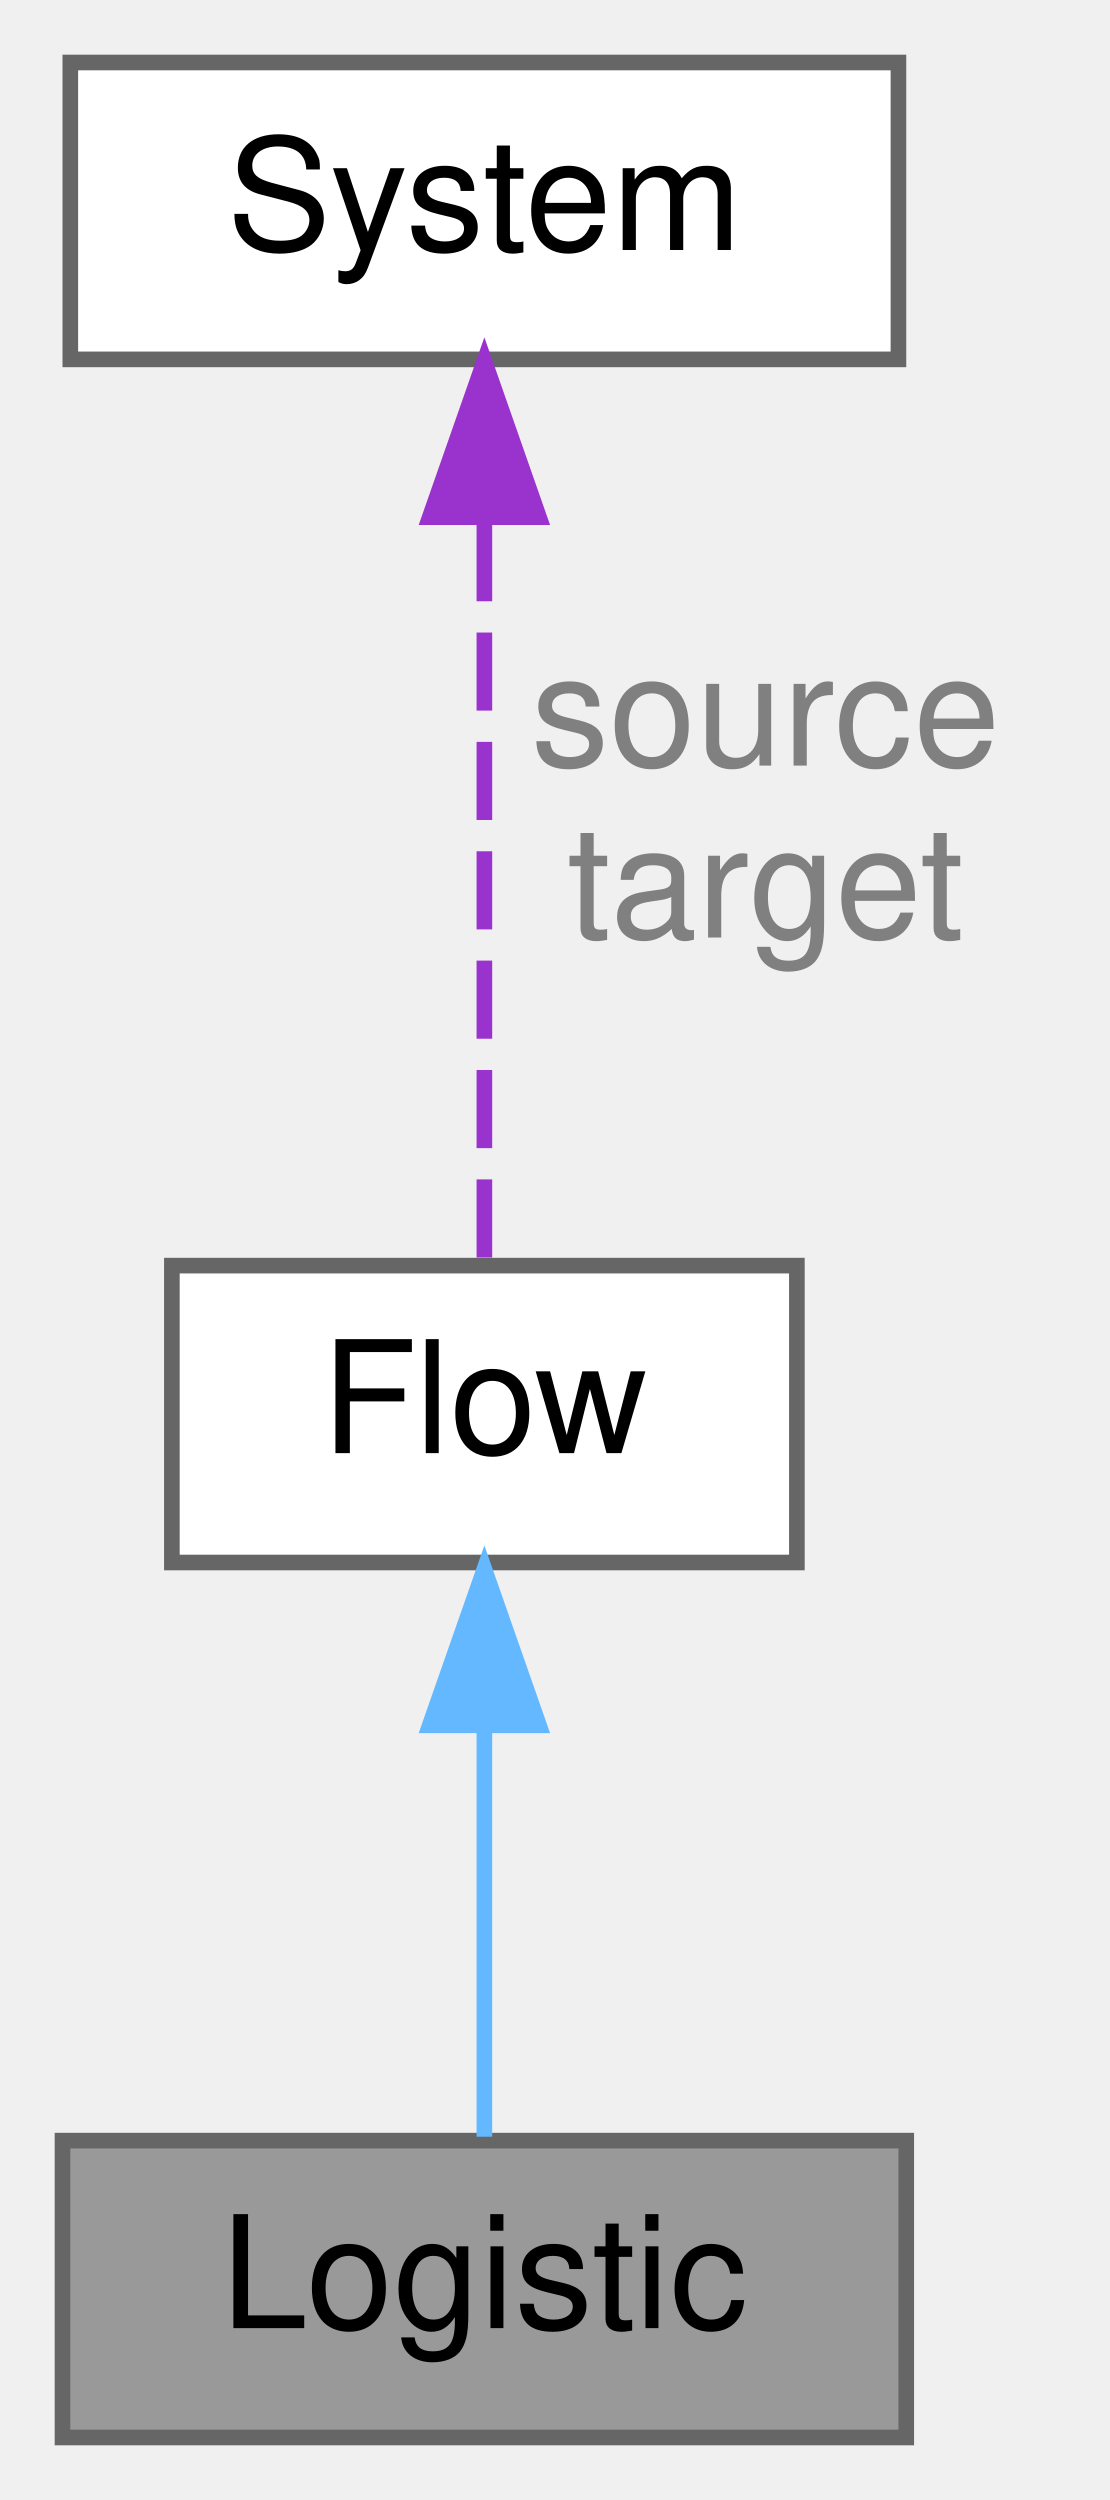
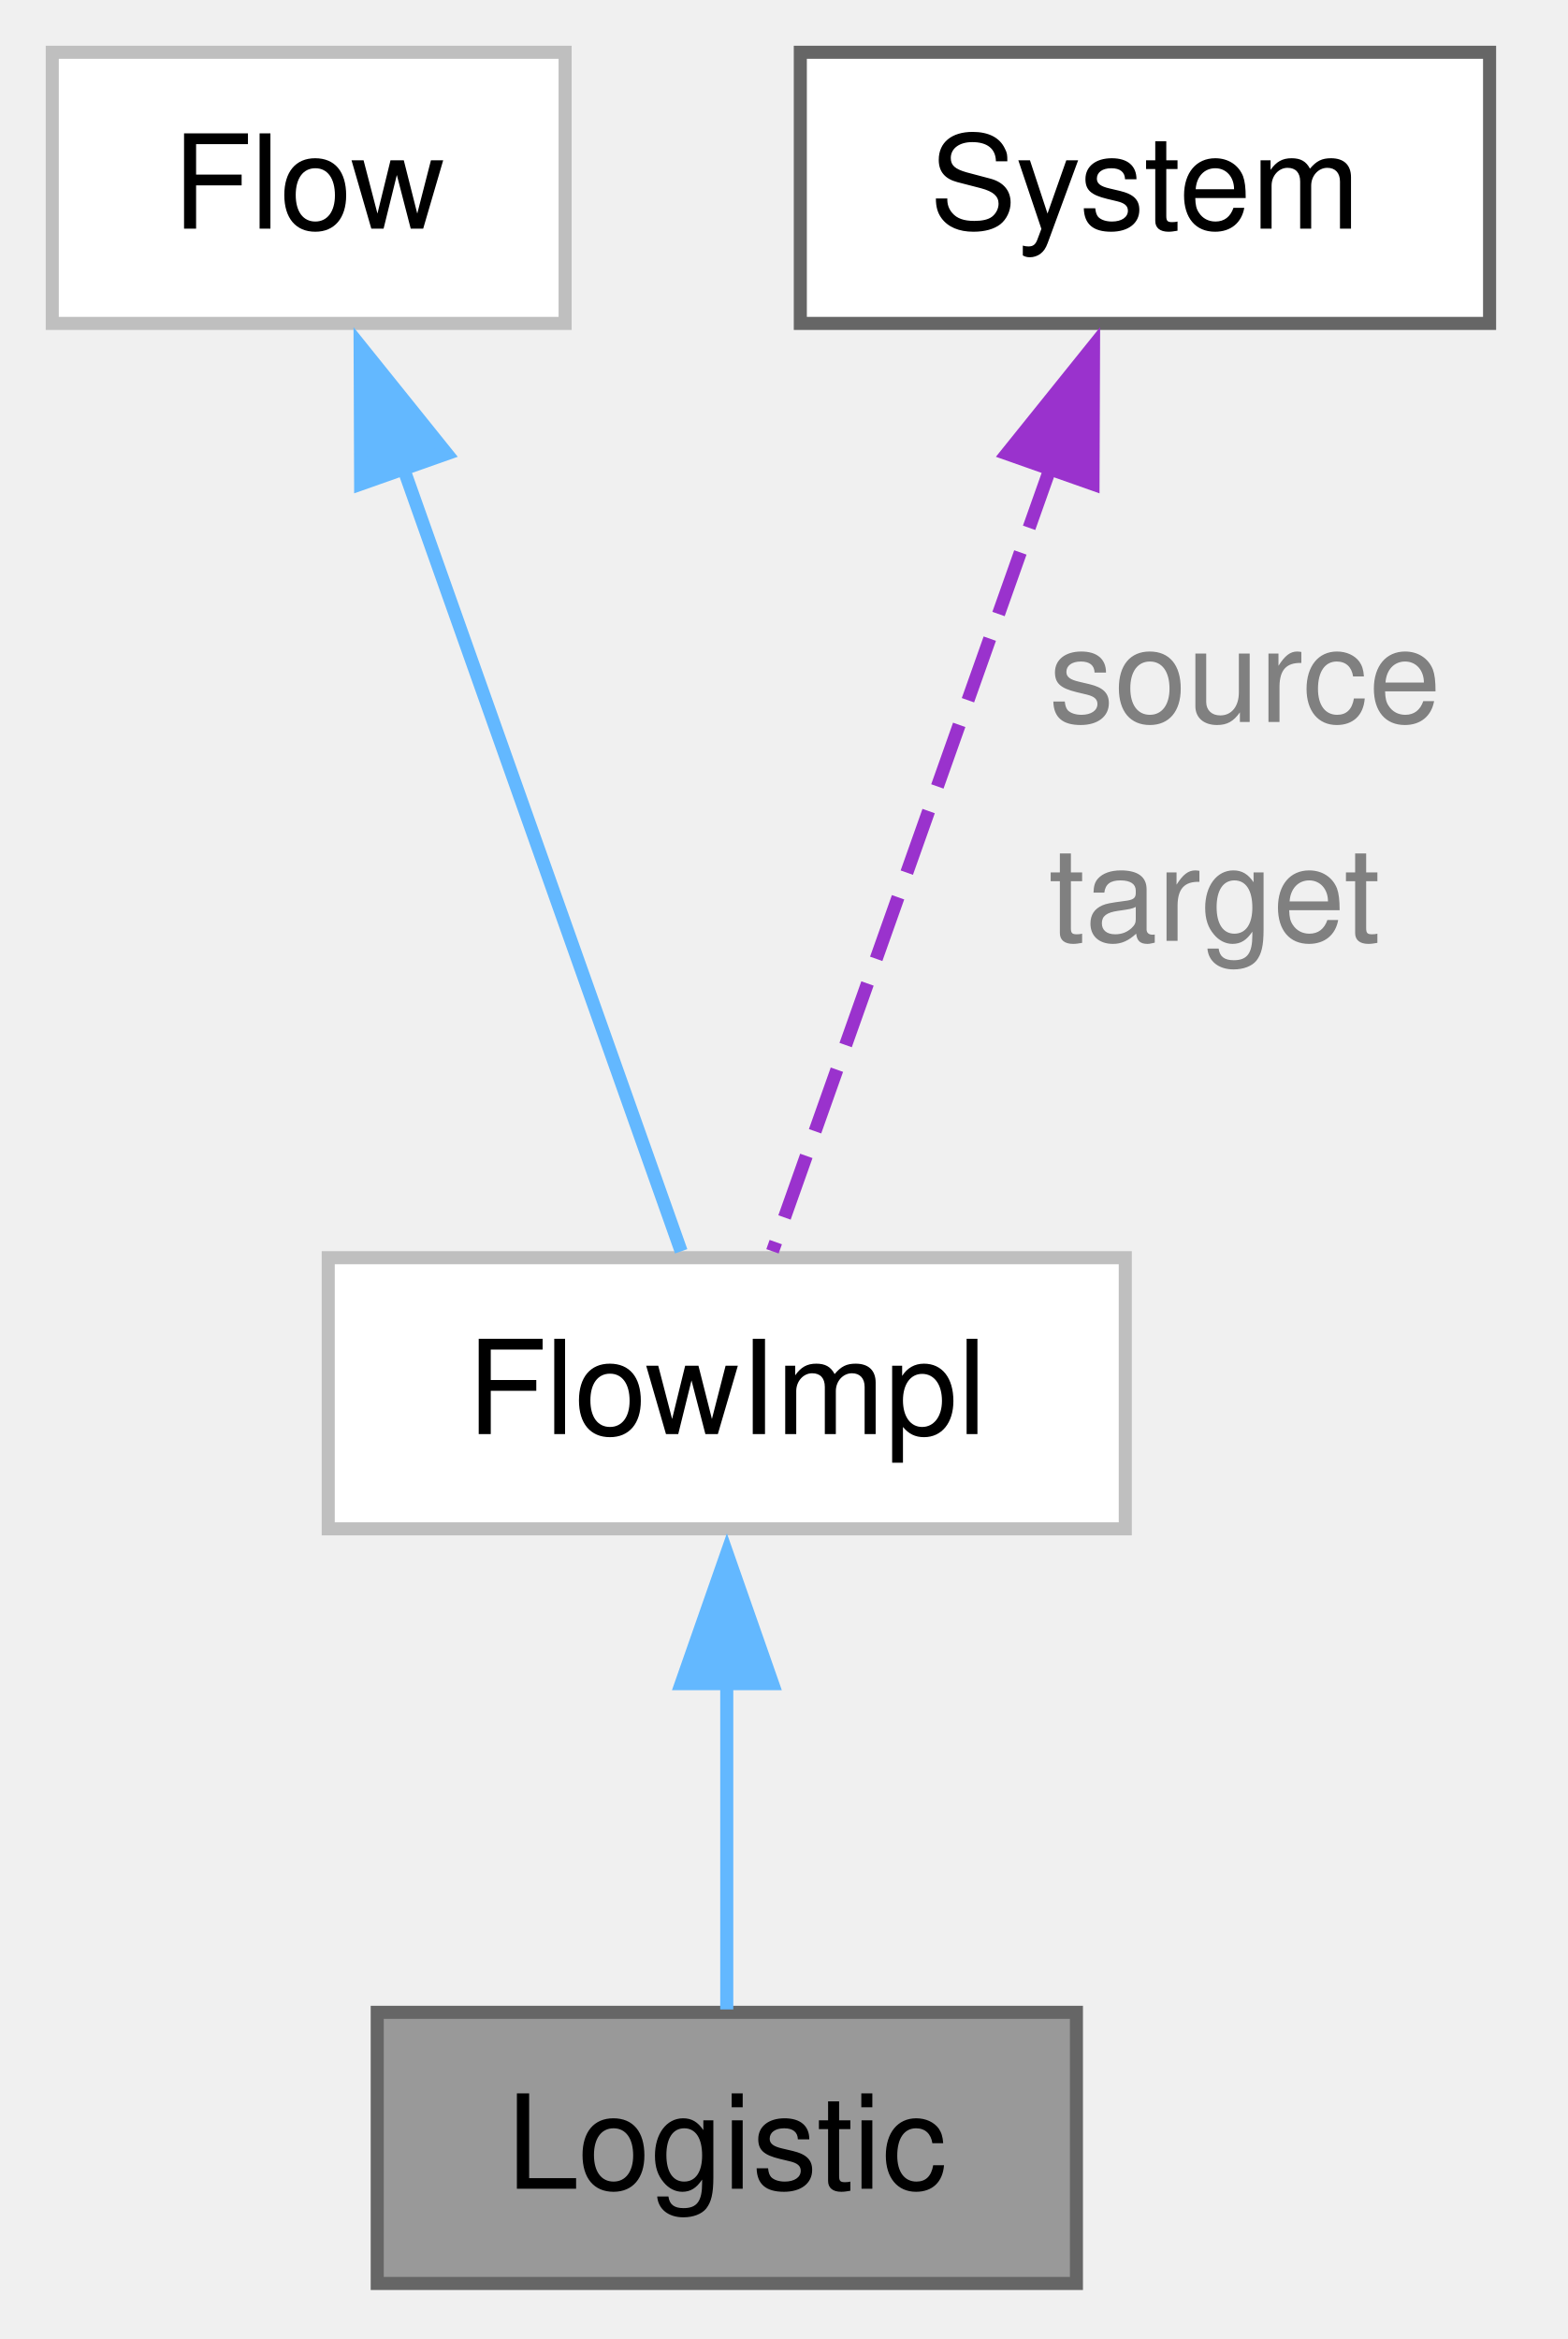
- <svg xmlns="http://www.w3.org/2000/svg" xmlns:xlink="http://www.w3.org/1999/xlink" width="71pt" height="160pt" viewBox="0.00 0.00 71.00 160.00">
-   <g id="graph0" class="graph" transform="scale(1 1) rotate(0) translate(4 156)">
+ <svg xmlns="http://www.w3.org/2000/svg" xmlns:xlink="http://www.w3.org/1999/xlink" width="120pt" height="179pt" viewBox="0.00 0.00 120.00 179.00">
+   <g id="graph0" class="graph" transform="scale(1 1) rotate(0) translate(4 174.75)">
    <g id="Node000001" class="node">
      <g id="a_Node000001">
        <a xlink:title="Classe que define um comportamento de fluxo logístico baseado na capacidade do sistema alvo.">
-           <polygon fill="#999999" stroke="#666666" points="54,-19 0,-19 0,0 54,0 54,-19" />
-           <text text-anchor="middle" x="27" y="-7" font-family="Helvetica,sans-Serif" font-size="10.00">Logistic</text>
+           <polygon fill="#999999" stroke="#666666" points="78.38,-20.75 24.87,-20.75 24.87,0 78.38,0 78.38,-20.75" />
+           <text xml:space="preserve" text-anchor="middle" x="51.62" y="-7.25" font-family="Helvetica,sans-Serif" font-size="10.00">Logistic</text>
        </a>
      </g>
    </g>
    <g id="Node000002" class="node">
      <g id="a_Node000002">
-         <a xlink:href="classFlow.html" target="_top" xlink:title="Classe abstrata que representa um fluxo entre sistemas.">
-           <polygon fill="white" stroke="#666666" points="47,-75 7,-75 7,-56 47,-56 47,-75" />
-           <text text-anchor="middle" x="27" y="-63" font-family="Helvetica,sans-Serif" font-size="10.00">Flow</text>
+         <a xlink:href="classFlowImpl.html" target="_top" xlink:title=" ">
+           <polygon fill="white" stroke="#bfbfbf" points="82.12,-78.5 21.12,-78.5 21.12,-57.75 82.12,-57.75 82.12,-78.5" />
+           <text xml:space="preserve" text-anchor="middle" x="51.62" y="-65" font-family="Helvetica,sans-Serif" font-size="10.00">FlowImpl</text>
        </a>
      </g>
    </g>
    <g id="edge1_Node000001_Node000002" class="edge">
      <g id="a_edge1_Node000001_Node000002">
        <a xlink:title=" ">
-           <path fill="none" stroke="#63b8ff" d="M27,-45.3C27,-36.41 27,-26.28 27,-19.25" />
-           <polygon fill="#63b8ff" stroke="#63b8ff" points="23.5,-45.58 27,-55.58 30.5,-45.58 23.5,-45.58" />
+           <path fill="none" stroke="#63b8ff" d="M51.62,-46.18C51.62,-37.52 51.62,-27.9 51.62,-20.97" />
+           <polygon fill="#63b8ff" stroke="#63b8ff" points="48.13,-45.9 51.63,-55.9 55.13,-45.9 48.13,-45.9" />
        </a>
      </g>
    </g>
    <g id="Node000003" class="node">
      <g id="a_Node000003">
-         <a xlink:href="classSystem.html" target="_top" xlink:title="Representa um sistema contendo um valor associado.">
-           <polygon fill="white" stroke="#666666" points="53.5,-152 0.5,-152 0.5,-133 53.5,-133 53.5,-152" />
-           <text text-anchor="middle" x="27" y="-140" font-family="Helvetica,sans-Serif" font-size="10.00">System</text>
+         <a xlink:href="classFlow.html" target="_top" xlink:title=" ">
+           <polygon fill="white" stroke="#bfbfbf" points="39.25,-170.75 0,-170.75 0,-150 39.25,-150 39.25,-170.75" />
+           <text xml:space="preserve" text-anchor="middle" x="19.62" y="-157.25" font-family="Helvetica,sans-Serif" font-size="10.00">Flow</text>
        </a>
      </g>
    </g>
    <g id="edge2_Node000002_Node000003" class="edge">
      <g id="a_edge2_Node000002_Node000003">
        <a xlink:title=" ">
-           <path fill="none" stroke="#9a32cd" stroke-dasharray="5,2" d="M27,-122.52C27,-107.24 27,-86.48 27,-75" />
-           <polygon fill="#9a32cd" stroke="#9a32cd" points="23.5,-122.9 27,-132.9 30.5,-122.9 23.5,-122.9" />
+           <path fill="none" stroke="#63b8ff" d="M26.82,-139.07C33.46,-120.35 43.04,-93.35 48.13,-78.99" />
+           <polygon fill="#63b8ff" stroke="#63b8ff" points="23.6,-137.7 23.56,-148.29 30.2,-140.03 23.6,-137.7" />
        </a>
      </g>
-       <text text-anchor="middle" x="45" y="-107" font-family="Helvetica,sans-Serif" font-size="10.00" fill="grey"> source</text>
-       <text text-anchor="middle" x="45" y="-96" font-family="Helvetica,sans-Serif" font-size="10.00" fill="grey">target</text>
+     </g>
+     <g id="Node000004" class="node">
+       <g id="a_Node000004">
+         <a xlink:href="classSystem.html" target="_top" xlink:title="Representa um sistema contendo um valor associado.">
+           <polygon fill="white" stroke="#666666" points="110,-170.75 57.25,-170.75 57.25,-150 110,-150 110,-170.75" />
+           <text xml:space="preserve" text-anchor="middle" x="83.62" y="-157.25" font-family="Helvetica,sans-Serif" font-size="10.00">System</text>
+         </a>
+       </g>
+     </g>
+     <g id="edge3_Node000002_Node000004" class="edge">
+       <g id="a_edge3_Node000002_Node000004">
+         <a xlink:title=" ">
+           <path fill="none" stroke="#9a32cd" stroke-dasharray="5,2" d="M76.43,-139.07C69.79,-120.35 60.21,-93.35 55.12,-78.99" />
+           <polygon fill="#9a32cd" stroke="#9a32cd" points="73.05,-140.03 79.69,-148.29 79.65,-137.7 73.05,-140.03" />
+         </a>
+       </g>
+       <text xml:space="preserve" text-anchor="start" x="76.27" y="-119.5" font-family="Helvetica,sans-Serif" font-size="10.00" fill="grey">source</text>
+       <text xml:space="preserve" text-anchor="start" x="76.27" y="-102.75" font-family="Helvetica,sans-Serif" font-size="10.00" fill="grey">target</text>
    </g>
  </g>
</svg>
